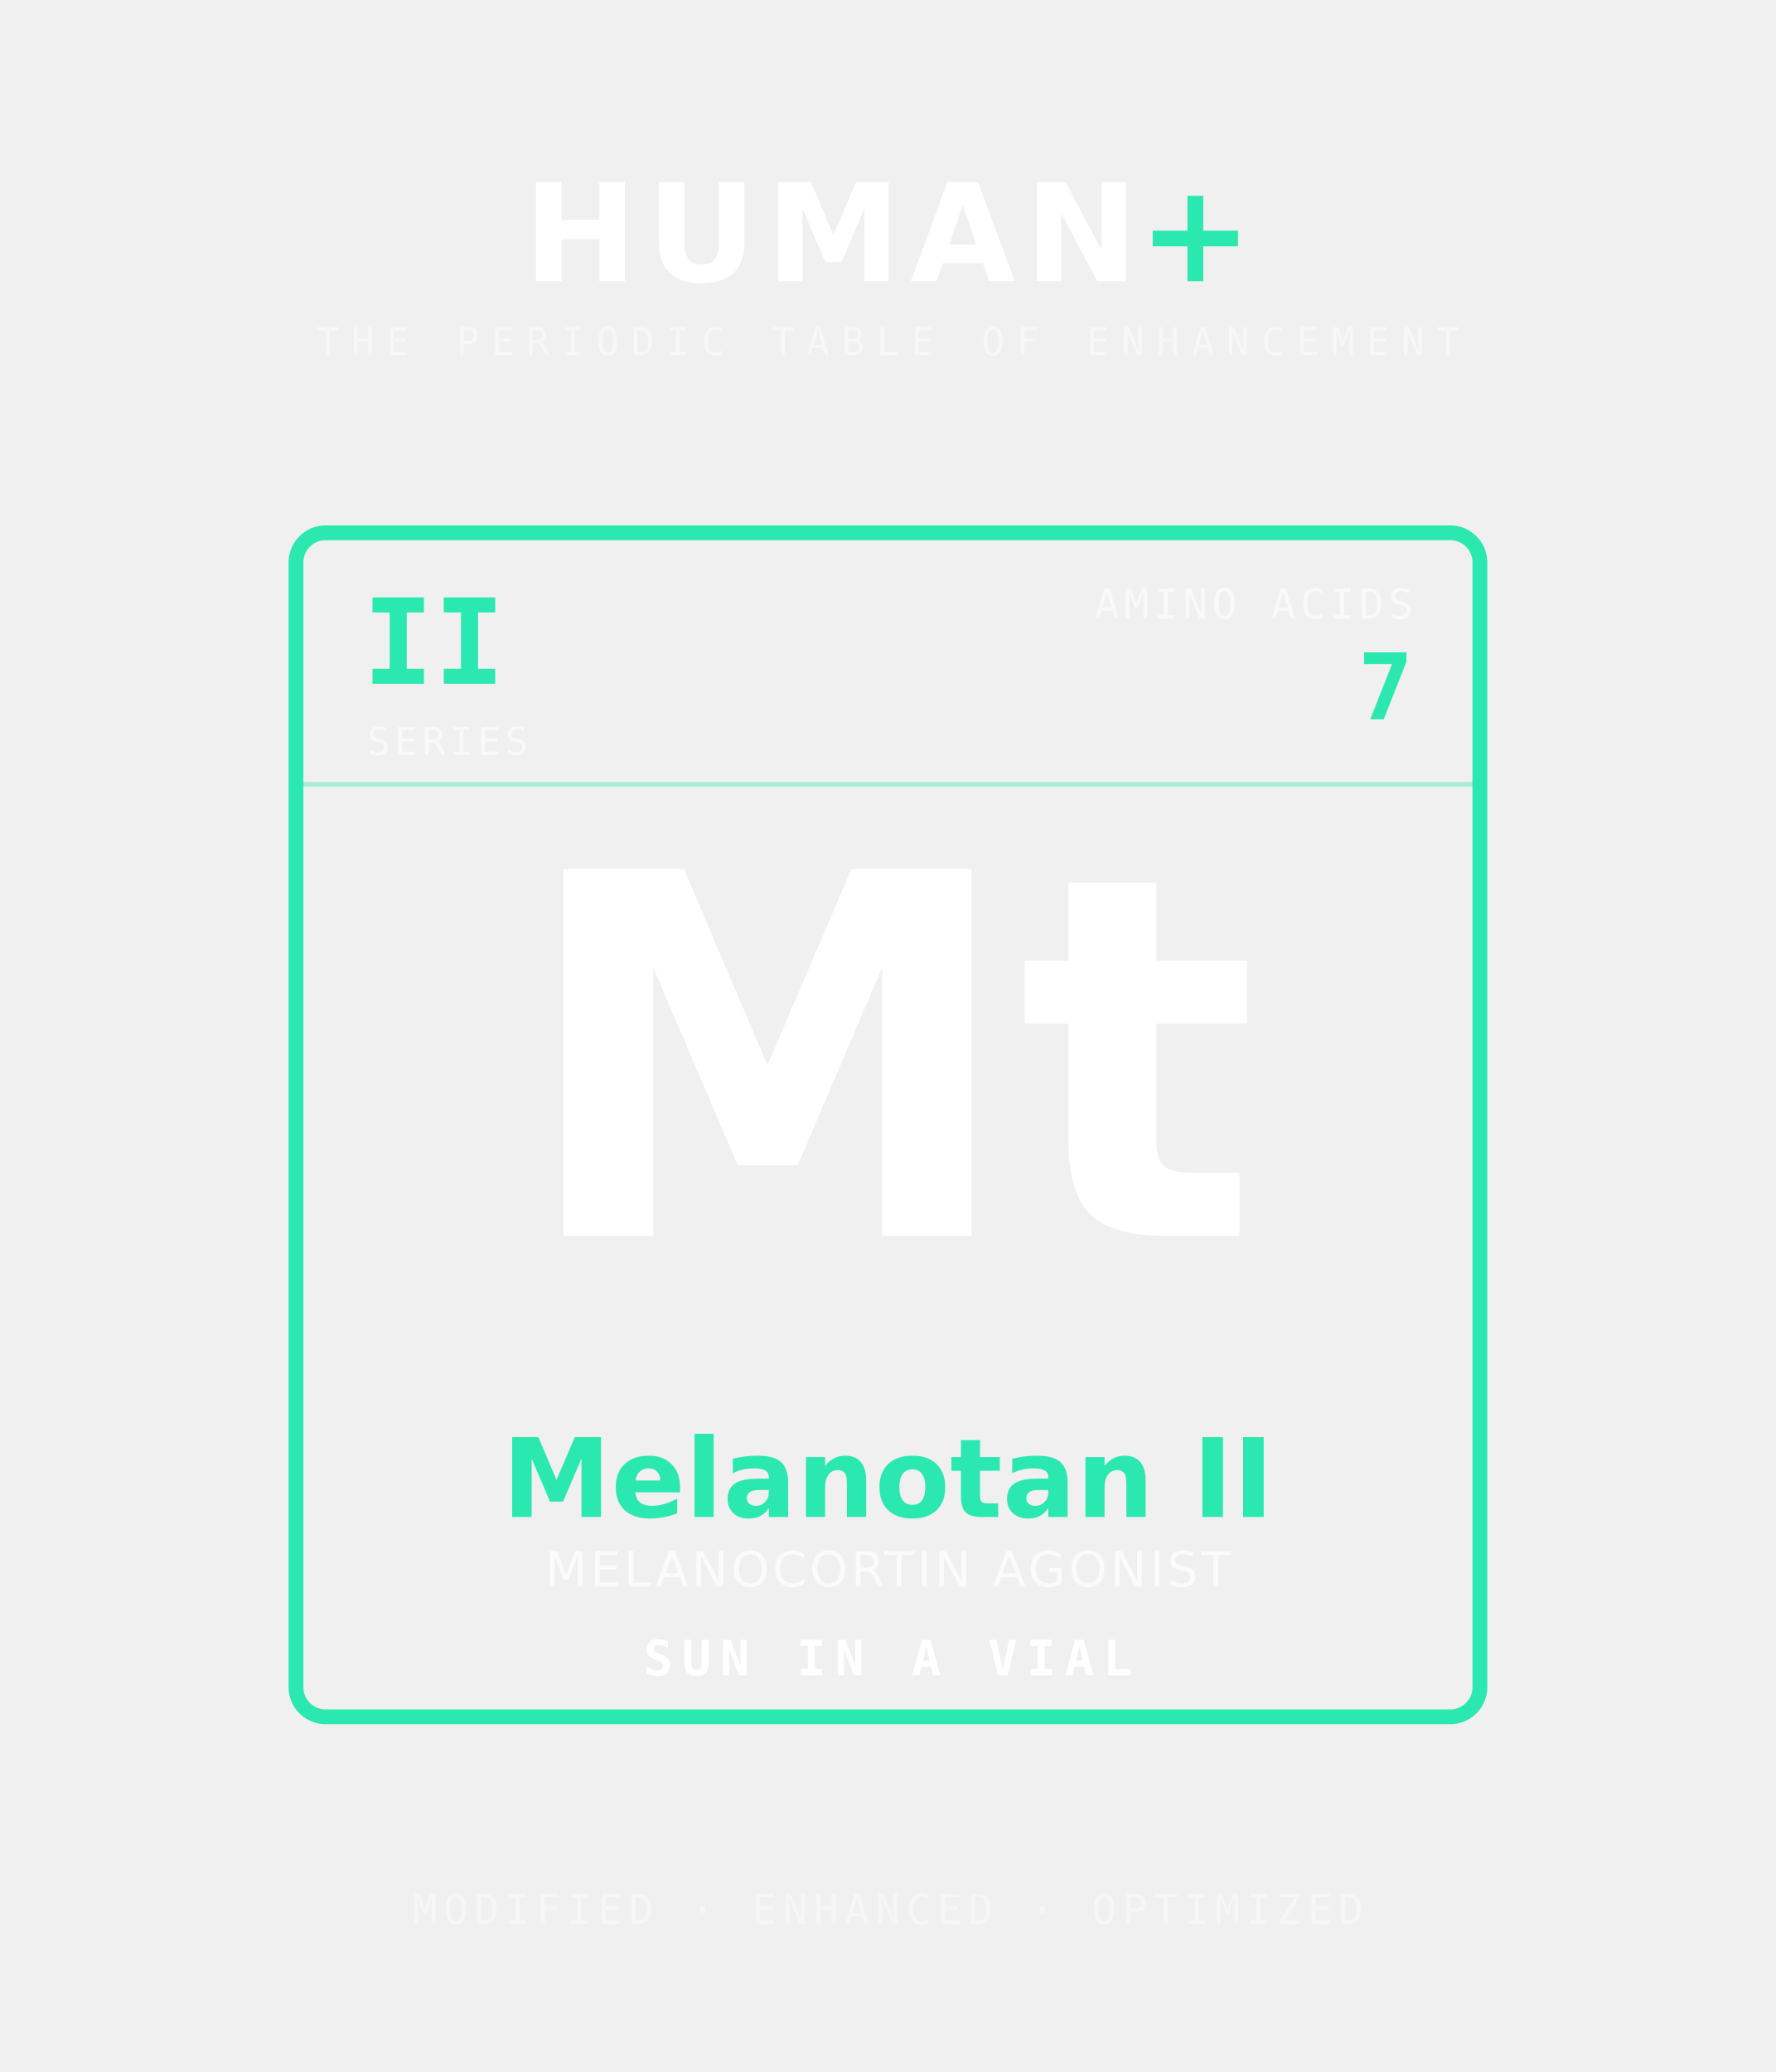
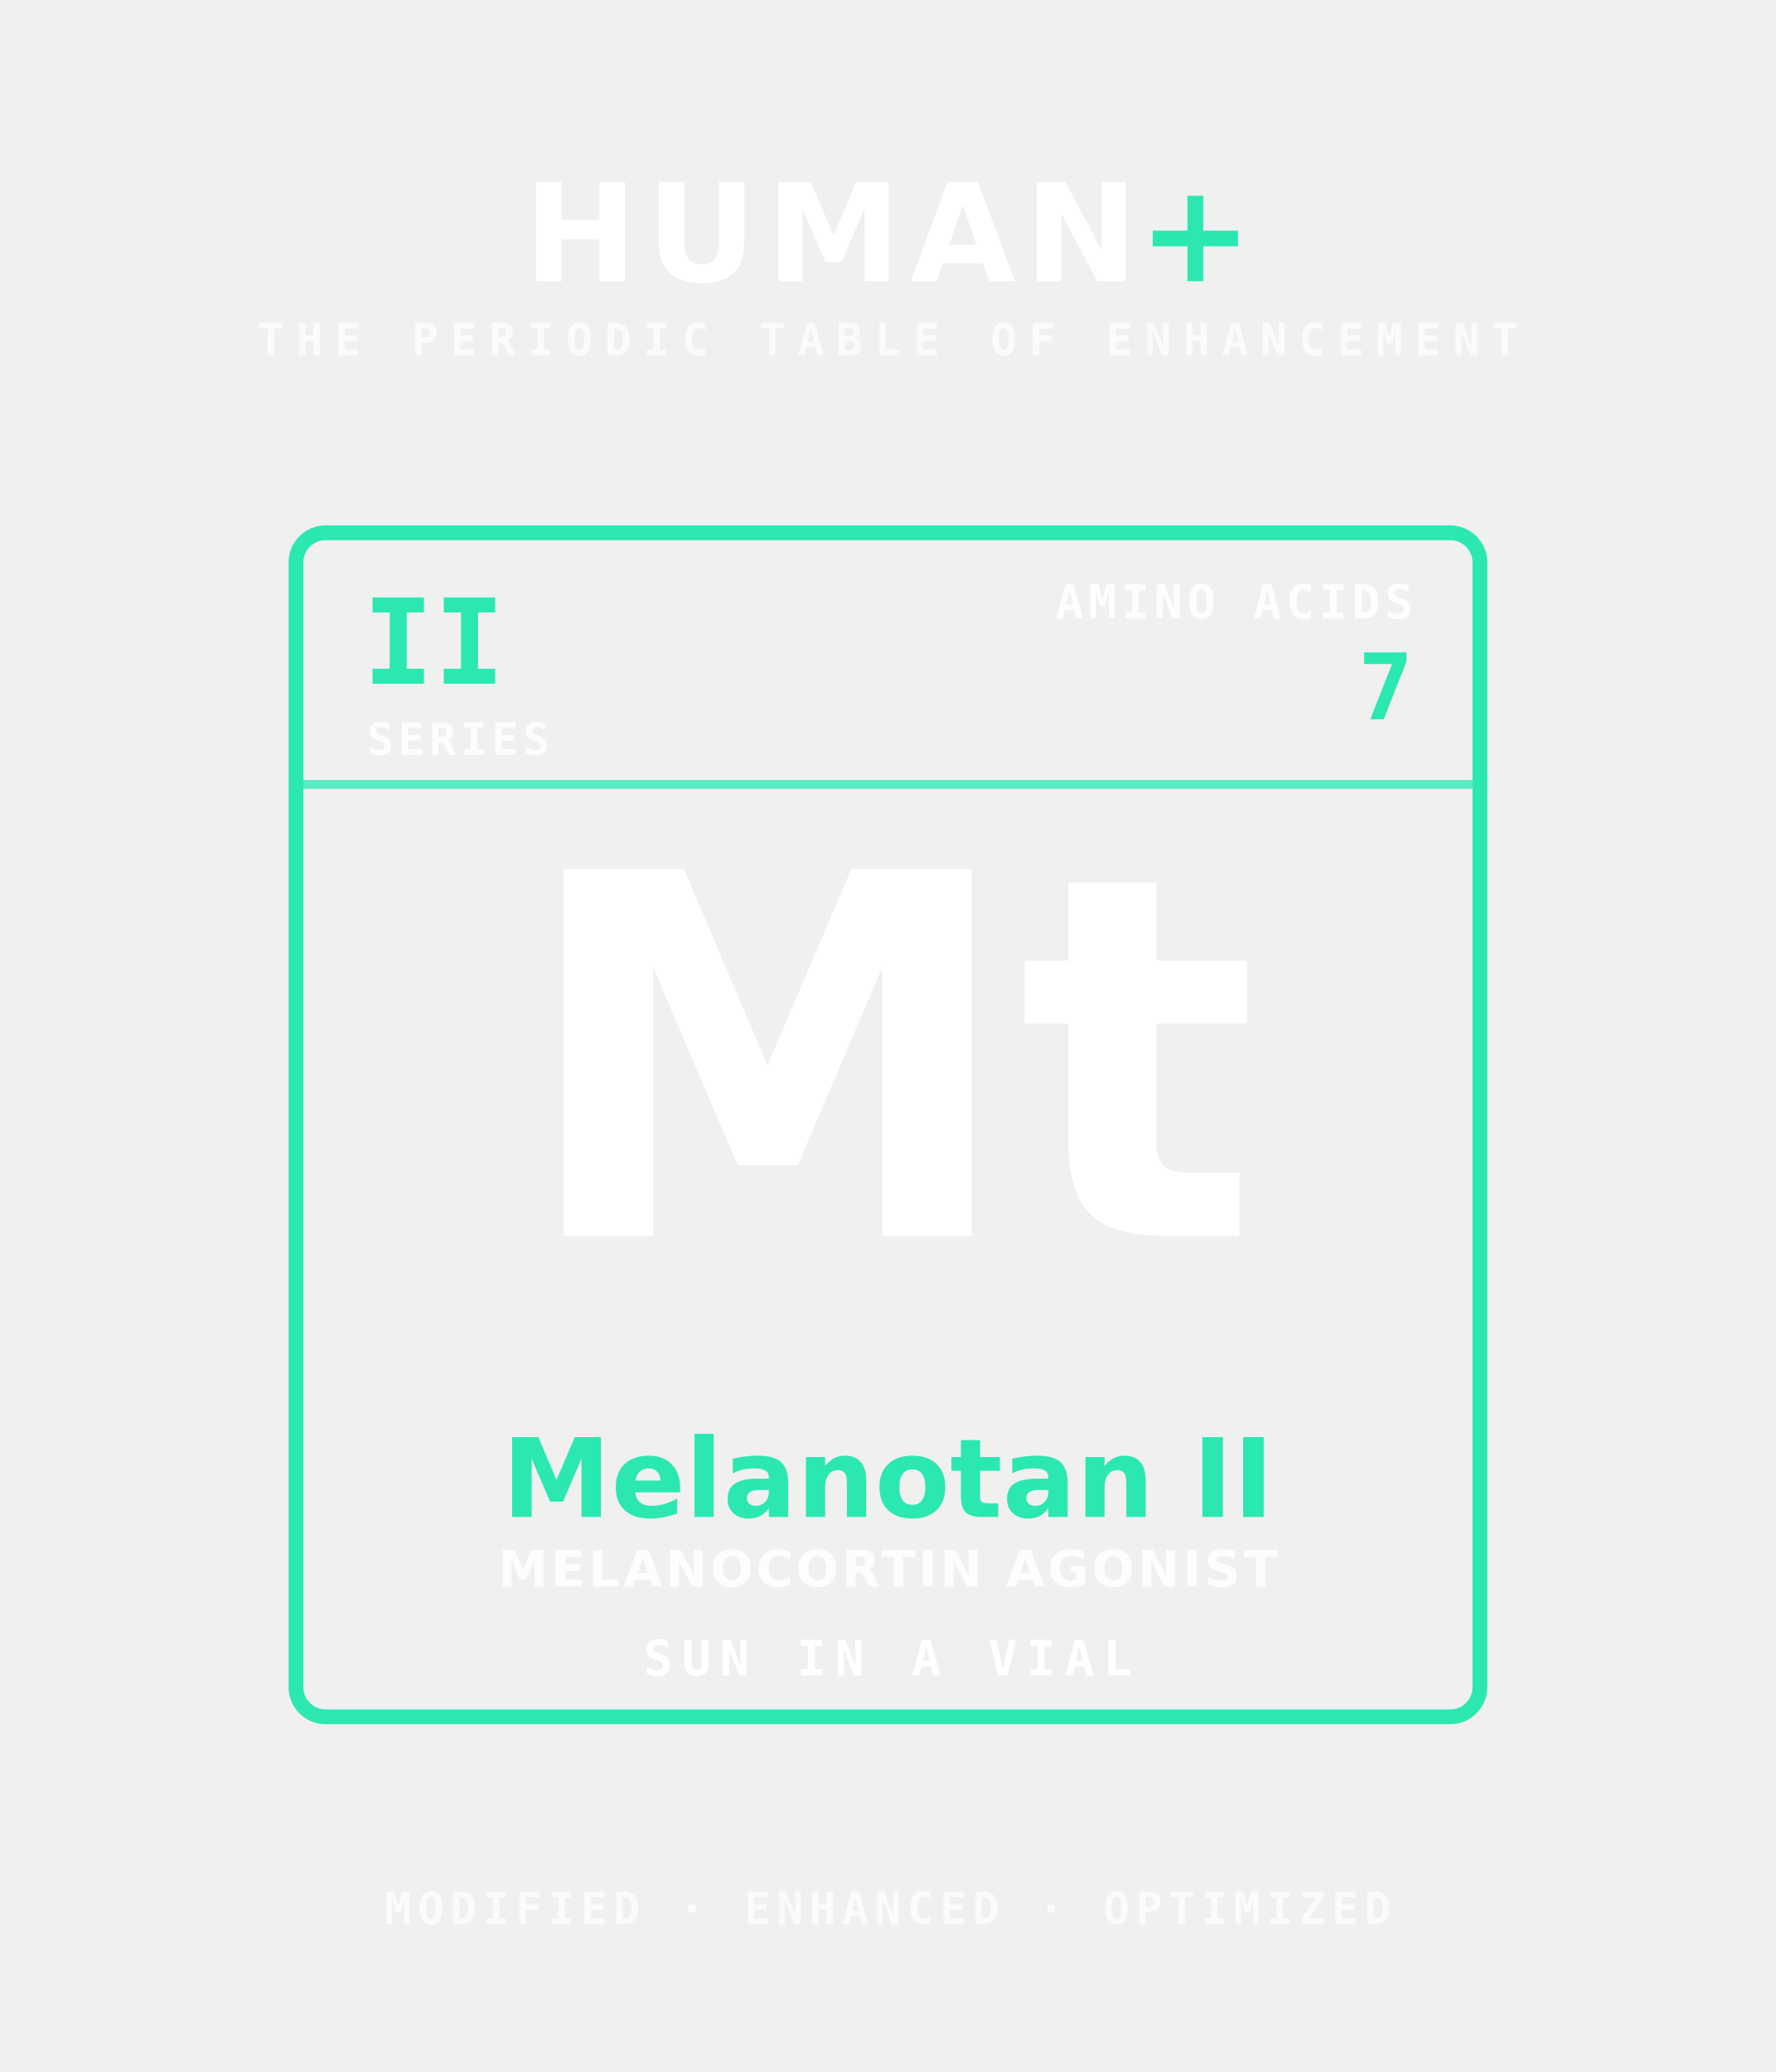
<svg xmlns="http://www.w3.org/2000/svg" viewBox="0 0 1200 1400" width="1200" height="1400">
  <text x="600" y="190" font-family="DejaVu Sans, Liberation Sans, Arial, sans-serif" font-size="92" font-weight="800" text-anchor="middle" letter-spacing="6" fill="#FFFFFF">HUMAN<tspan fill="#2BE8B0">+</tspan>
  </text>
-   <text x="600" y="240" font-family="DejaVu Sans Mono, Liberation Mono, monospace" font-size="26" text-anchor="middle" letter-spacing="8" fill="#FFFFFF" fill-opacity="0.45">THE PERIODIC TABLE OF ENHANCEMENT</text>
+   <text x="600" y="240" font-family="DejaVu Sans Mono, Liberation Mono, monospace" font-size="30" font-weight="700" text-anchor="middle" letter-spacing="8" fill="#FFFFFF" fill-opacity="0.75">THE PERIODIC TABLE OF ENHANCEMENT</text>
  <rect x="200" y="360" width="800" height="800" rx="20" fill="none" stroke="#2BE8B0" stroke-width="10" />
-   <line x1="200" y1="530" x2="1000" y2="530" stroke="#2BE8B0" stroke-width="3" stroke-opacity="0.4" />
+   <line x1="200" y1="530" x2="1000" y2="530" stroke="#2BE8B0" stroke-width="6" stroke-opacity="0.75" />
  <text x="245" y="462" font-family="DejaVu Sans Mono, Liberation Mono, monospace" font-size="80" font-weight="700" fill="#2BE8B0">II</text>
-   <text x="248" y="510" font-family="DejaVu Sans Mono, Liberation Mono, monospace" font-size="26" letter-spacing="3" fill="#FFFFFF" fill-opacity="0.6">SERIES</text>
-   <text x="955" y="418" font-family="DejaVu Sans Mono, Liberation Mono, monospace" font-size="28" letter-spacing="3" text-anchor="end" fill="#FFFFFF" fill-opacity="0.6">AMINO ACIDS</text>
+   <text x="248" y="510" font-family="DejaVu Sans Mono, Liberation Mono, monospace" font-size="30" font-weight="700" letter-spacing="3" fill="#FFFFFF" fill-opacity="0.85">SERIES</text>
+   <text x="955" y="418" font-family="DejaVu Sans Mono, Liberation Mono, monospace" font-size="32" font-weight="700" letter-spacing="3" text-anchor="end" fill="#FFFFFF" fill-opacity="0.85">AMINO ACIDS</text>
  <text x="955" y="486" font-family="DejaVu Sans Mono, Liberation Mono, monospace" font-size="62" font-weight="700" text-anchor="end" fill="#2BE8B0">7</text>
  <text x="600.0" y="835" font-family="DejaVu Sans, Liberation Sans, Arial, sans-serif" font-size="340" font-weight="800" text-anchor="middle" fill="#FFFFFF">Mt</text>
  <text x="600.0" y="1025" font-family="DejaVu Sans, Liberation Sans, Arial, sans-serif" font-size="74" font-weight="800" text-anchor="middle" fill="#2BE8B0">Melanotan II</text>
-   <text x="600.0" y="1072" font-family="DejaVu Sans, Liberation Sans, Arial, sans-serif" font-size="33" letter-spacing="2" text-anchor="middle" fill="#FFFFFF" fill-opacity="0.7">MELANOCORTIN AGONIST</text>
+   <text x="600.0" y="1072" font-family="DejaVu Sans, Liberation Sans, Arial, sans-serif" font-size="34" font-weight="700" letter-spacing="2" text-anchor="middle" fill="#FFFFFF" fill-opacity="0.85">MELANOCORTIN AGONIST</text>
  <text x="600.0" y="1132" font-family="DejaVu Sans Mono, Liberation Mono, monospace" font-size="33" font-weight="700" letter-spacing="6" text-anchor="middle" fill="#FFFFFF">SUN IN A VIAL</text>
-   <text x="600" y="1300" font-family="DejaVu Sans Mono, Liberation Mono, monospace" font-size="28" letter-spacing="4" text-anchor="middle" fill="#FFFFFF" fill-opacity="0.4">MODIFIED · ENHANCED · OPTIMIZED</text>
+   <text x="600" y="1300" font-family="DejaVu Sans Mono, Liberation Mono, monospace" font-size="30" font-weight="700" letter-spacing="4" text-anchor="middle" fill="#FFFFFF" fill-opacity="0.7">MODIFIED · ENHANCED · OPTIMIZED</text>
</svg>
